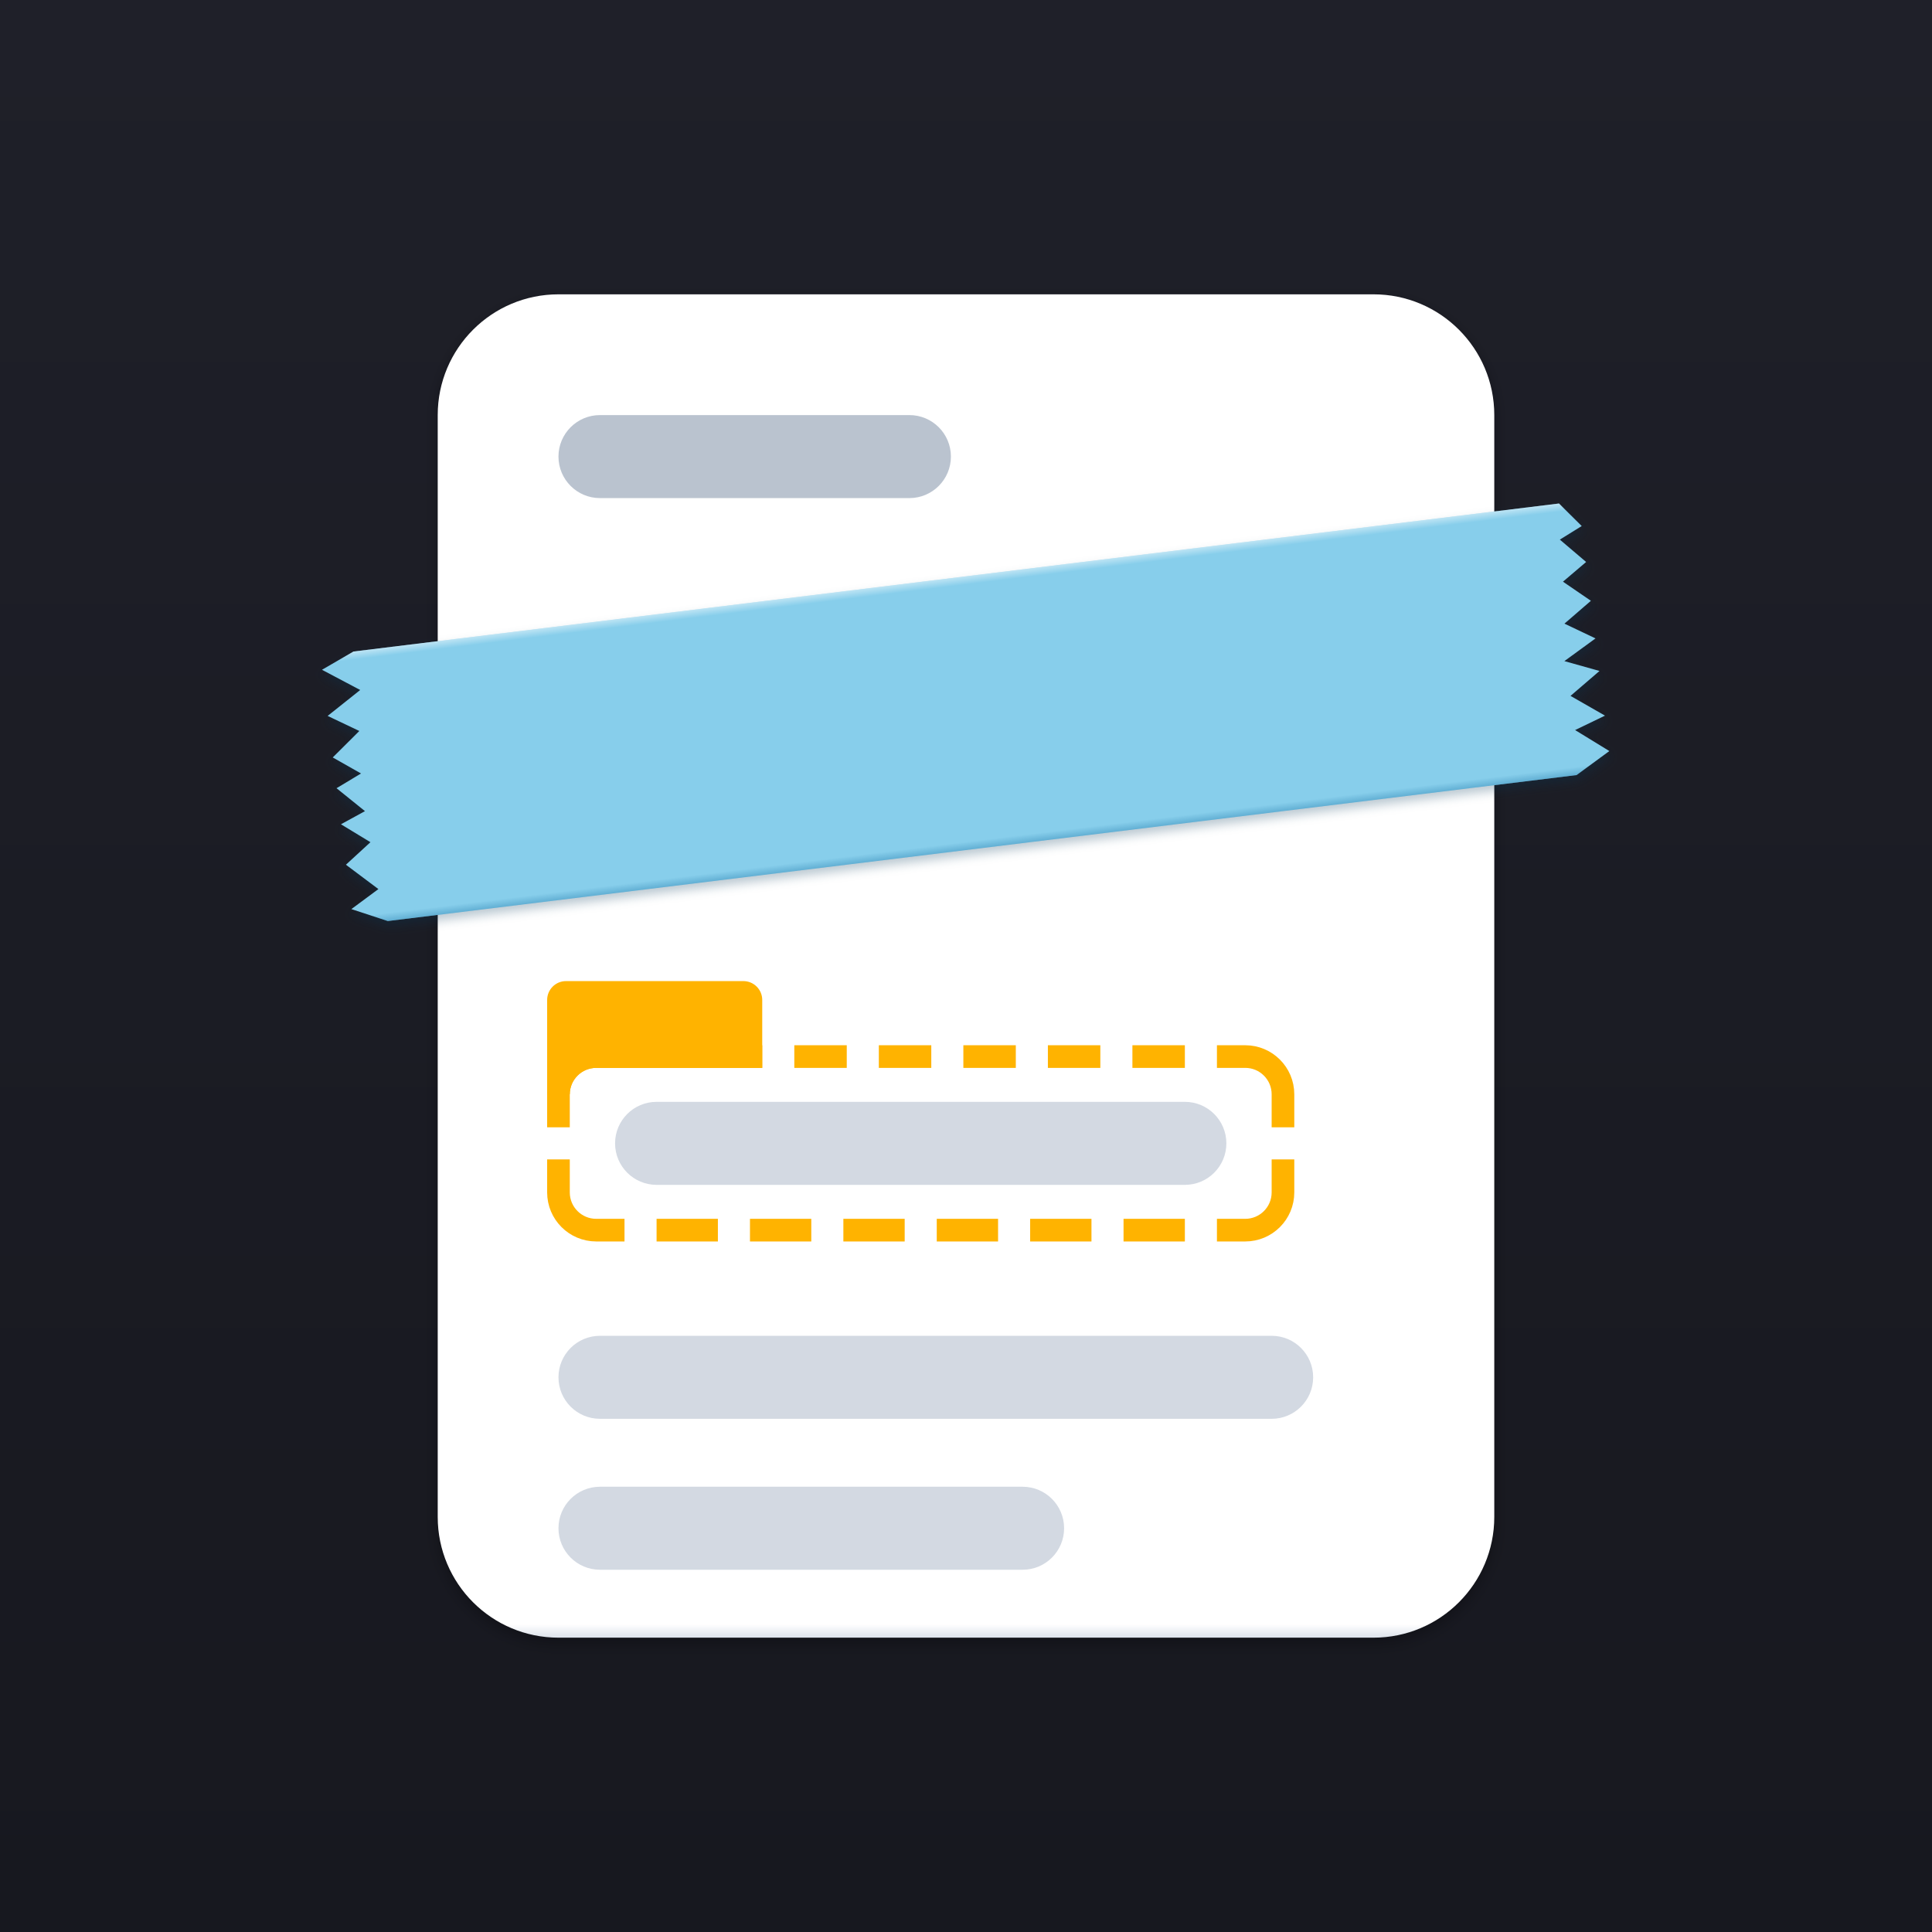
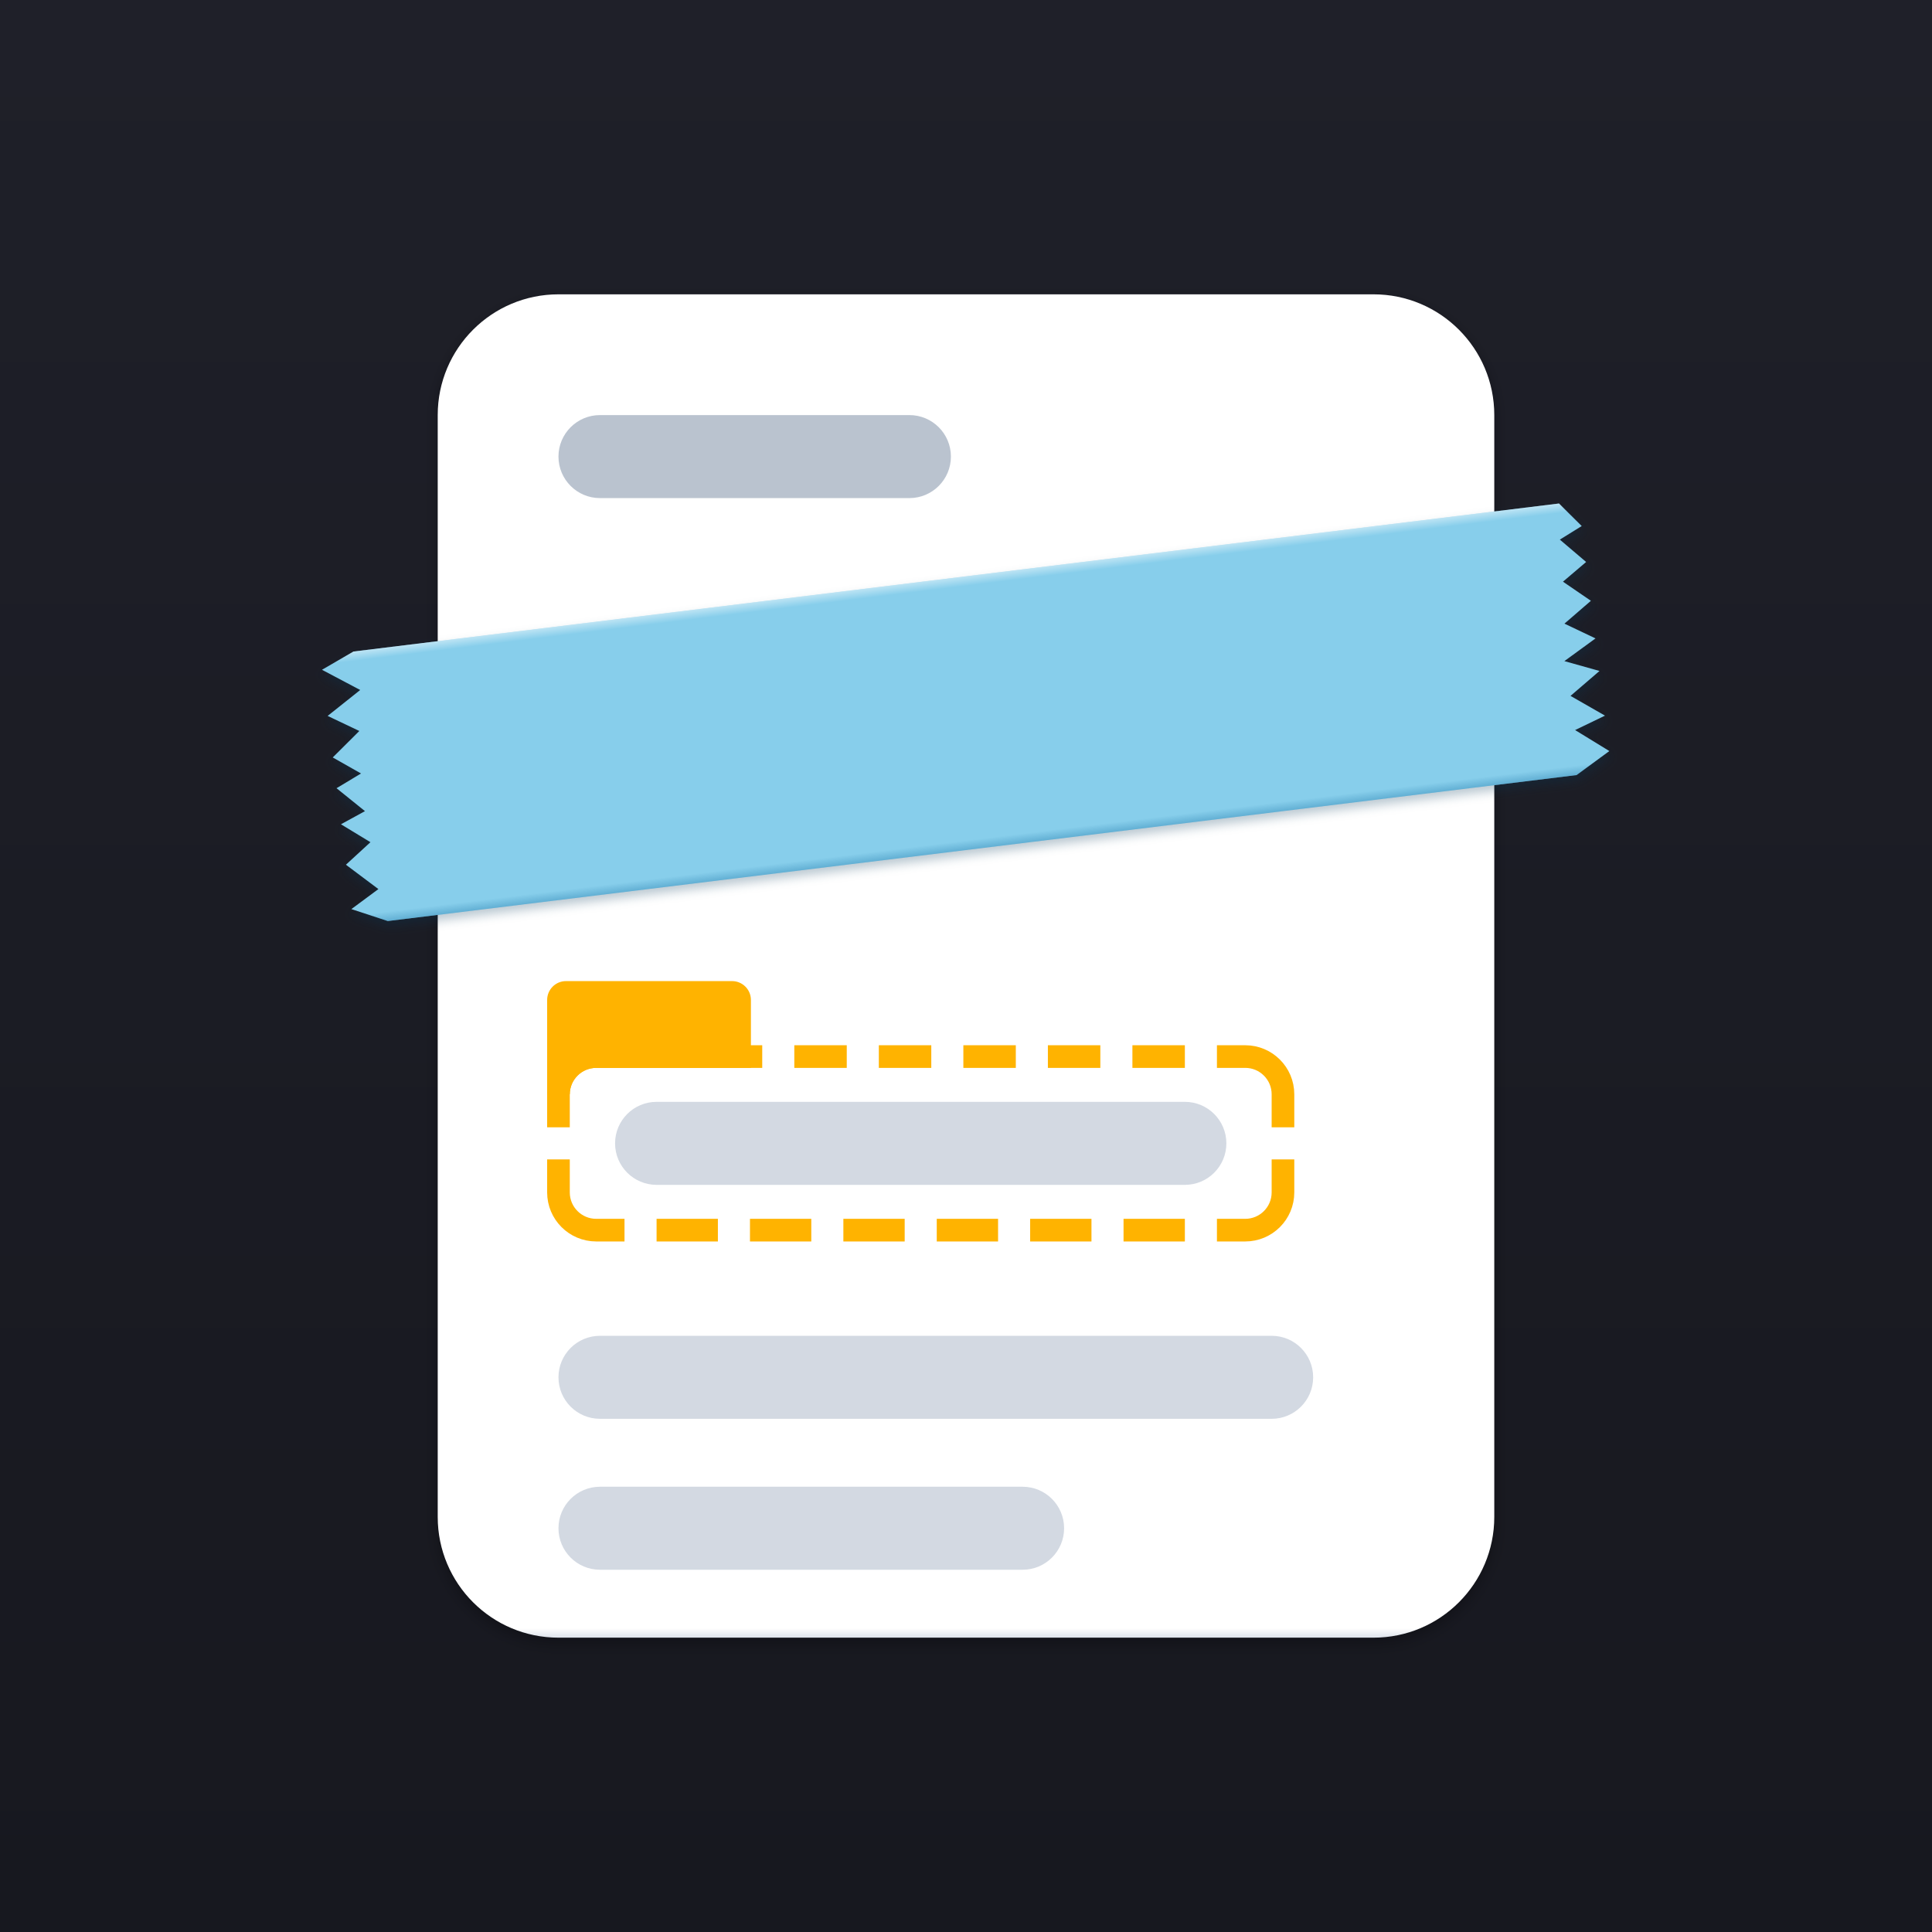
<svg xmlns="http://www.w3.org/2000/svg" width="1024" height="1024" viewBox="0 0 1024 1024">
  <defs>
-     <linearGradient id="bg" x1="0" y1="0" x2="0" y2="1024" gradientUnits="userSpaceOnUse">
+     <linearGradient id="g0" x1="0" y1="0" x2="0" y2="1024" gradientUnits="userSpaceOnUse">
      <stop offset="0" stop-color="#1F2029" />
      <stop offset="1" stop-color="#17181F" />
    </linearGradient>
-     <linearGradient id="paper" x1="0" y1="156" x2="0" y2="868" gradientUnits="userSpaceOnUse">
+     <linearGradient id="g1" x1="0" y1="156" x2="0" y2="868" gradientUnits="userSpaceOnUse">
      <stop offset="0" stop-color="#FFFFFF" />
-       <stop offset="0.99" stop-color="#FFFFFF" />
+       <stop offset="0.993" stop-color="#FFFFFF" />
      <stop offset="1" stop-color="#DDE3EB" />
    </linearGradient>
-     <linearGradient id="tapeEdge" x1="0" y1="306" x2="0" y2="450" gradientUnits="userSpaceOnUse">
-       <stop offset="0" stop-color="#FFFFFF" stop-opacity="0.45" />
-       <stop offset="0.03" stop-color="#FFFFFF" stop-opacity="0" />
-       <stop offset="0.97" stop-color="#1C76A8" stop-opacity="0" />
-       <stop offset="1" stop-color="#1C76A8" stop-opacity="0.35" />
-     </linearGradient>
-     <filter id="paperShadow" x="-20%" y="-20%" width="140%" height="140%" color-interpolation-filters="sRGB">
+     <filter id="s2" x="-20%" y="-20%" width="140%" height="140%" color-interpolation-filters="sRGB">
      <feGaussianBlur in="SourceAlpha" stdDeviation="4" />
      <feOffset dy="3" result="offset" />
-       <feFlood flood-color="#000" flood-opacity="0.3" />
+       <feFlood flood-color="#000000" flood-opacity="0.3" />
      <feComposite in2="offset" operator="in" />
      <feMerge>
        <feMergeNode />
        <feMergeNode in="SourceGraphic" />
      </feMerge>
    </filter>
-     <filter id="tapeShadow" x="-20%" y="-20%" width="140%" height="140%" color-interpolation-filters="sRGB">
+     <filter id="s3" x="-20%" y="-20%" width="140%" height="140%" color-interpolation-filters="sRGB">
      <feGaussianBlur in="SourceAlpha" stdDeviation="3" />
      <feOffset dy="3" result="offset" />
      <feFlood flood-color="#0A3A5C" flood-opacity="0.28" />
      <feComposite in2="offset" operator="in" />
      <feMerge>
        <feMergeNode />
        <feMergeNode in="SourceGraphic" />
      </feMerge>
    </filter>
+     <linearGradient id="g4" x1="0" y1="306" x2="0" y2="450" gradientUnits="userSpaceOnUse">
+       <stop offset="0" stop-color="#FFFFFF" stop-opacity="0.45" />
+       <stop offset="0.035" stop-color="#FFFFFF" stop-opacity="0" />
+       <stop offset="0.965" stop-color="#1C76A8" stop-opacity="0" />
+       <stop offset="1" stop-color="#1C76A8" stop-opacity="0.35" />
+     </linearGradient>
  </defs>
-   <rect width="1024" height="1024" fill="url(#bg)" />
-   <rect x="232" y="156" width="560" height="712" rx="64" fill="url(#paper)" filter="url(#paperShadow)" />
-   <rect x="296" y="220" width="208" height="44" rx="22" fill="#BAC3CF" />
-   <path d="M290 580V530a10 10 0 0 1 10 -10H394a10 10 0 0 1 10 10V566H316A14 14 0 0 0 302 580Z" fill="#FFB300" />
+   <path d="M0 0H1024V1024H0Z" fill="url(#g0)" />
+   <path d="M296 156H728A64 64 0 0 1 792 220V804A64 64 0 0 1 728 868H296A64 64 0 0 1 232 804V220A64 64 0 0 1 296 156Z" fill="url(#g1)" filter="url(#s2)" />
+   <path d="M318 220H482A22 22 0 0 1 504 242V242A22 22 0 0 1 482 264H318A22 22 0 0 1 296 242V242A22 22 0 0 1 318 220Z" fill="#BAC3CF" />
+   <path d="M290 580V530a10 10 0 0 1 10 -10H388a10 10 0 0 1 10 10V566H316A14 14 0 0 0 302 580Z" fill="#FFB300" />
  <path d="M296 597.5V580A20 20 0 0 1 316 560H404M645 560H660A20 20 0 0 1 680 580V597.5M680 614.5V632A20 20 0 0 1 660 652H645M331 652H316A20 20 0 0 1 296 632V614.5M421 560h27.8M465.8 560h27.8M510.6 560h27.8M555.4 560h27.8M600.2 560h27.8M348 652h32.5M397.5 652h32.5M447 652h32.5M496.5 652h32.5M546 652h32.5M595.5 652h32.5" fill="none" stroke="#FFB300" stroke-width="12" />
-   <rect x="326" y="584" width="324" height="44" rx="22" fill="#D3D9E2" />
-   <rect x="296" y="708" width="400" height="44" rx="22" fill="#D3D9E2" />
-   <rect x="296" y="788" width="268" height="44" rx="22" fill="#D3D9E2" />
+   <path d="M348 584H628A22 22 0 0 1 650 606V606A22 22 0 0 1 628 628H348A22 22 0 0 1 326 606V606A22 22 0 0 1 348 584ZM318 708H674A22 22 0 0 1 696 730V730A22 22 0 0 1 674 752H318A22 22 0 0 1 296 730V730A22 22 0 0 1 318 708ZM318 788H542A22 22 0 0 1 564 810V810A22 22 0 0 1 542 832H318A22 22 0 0 1 296 810V810A22 22 0 0 1 318 788Z" fill="#D3D9E2" />
  <g transform="rotate(-7 512 378)">
-     <path d="M837.5 306L848 319.32L835.61 325.05L848 338.51L834.54 347.38L848 359.24L832.61 369.55L848 379.33L830.15 389.26L848 396.71L831.13 407.95L848 420.57L831.34 426.22L848 439.48L829.2 450L194.4 450L176 441.37L191.52 432.58L176 417.67L190.36 407.4L176 396.07L189.49 390.71L176 376.81L189.85 370.65L176 360.39L191.7 348.18L176 338.21L194.81 326.67L176 313.57L193.77 306Z" fill="#87CEEB" filter="url(#tapeShadow)" />
-     <path d="M837.5 306L848 319.32L835.61 325.05L848 338.51L834.54 347.38L848 359.24L832.61 369.55L848 379.33L830.15 389.26L848 396.71L831.13 407.95L848 420.57L831.34 426.22L848 439.48L829.2 450L194.4 450L176 441.37L191.52 432.58L176 417.67L190.36 407.4L176 396.07L189.49 390.71L176 376.81L189.85 370.65L176 360.39L191.7 348.18L176 338.21L194.81 326.67L176 313.57L193.77 306Z" fill="url(#tapeEdge)" />
+     <path d="M837.5 306L848 319.32L835.61 325.05L848 338.51L834.54 347.38L848 359.24L832.61 369.55L848 379.33L830.15 389.26L848 396.71L831.13 407.95L848 420.57L831.34 426.22L848 439.48L829.2 450L194.4 450L176 441.37L191.52 432.58L176 417.67L190.36 407.4L176 396.07L189.49 390.71L176 376.81L189.85 370.65L176 360.39L191.7 348.18L176 338.21L194.81 326.67L176 313.57L193.77 306Z" fill="#87CEEB" filter="url(#s3)" />
+     <path d="M837.5 306L848 319.32L835.61 325.05L848 338.51L834.54 347.38L848 359.24L832.61 369.55L848 379.33L830.15 389.26L848 396.71L831.13 407.95L848 420.57L831.34 426.22L848 439.48L829.2 450L194.4 450L176 441.37L191.52 432.58L176 417.67L190.36 407.4L176 396.07L189.49 390.71L176 376.81L189.85 370.65L176 360.39L191.7 348.18L176 338.21L194.81 326.67L176 313.57L193.77 306Z" fill="url(#g4)" />
  </g>
</svg>
